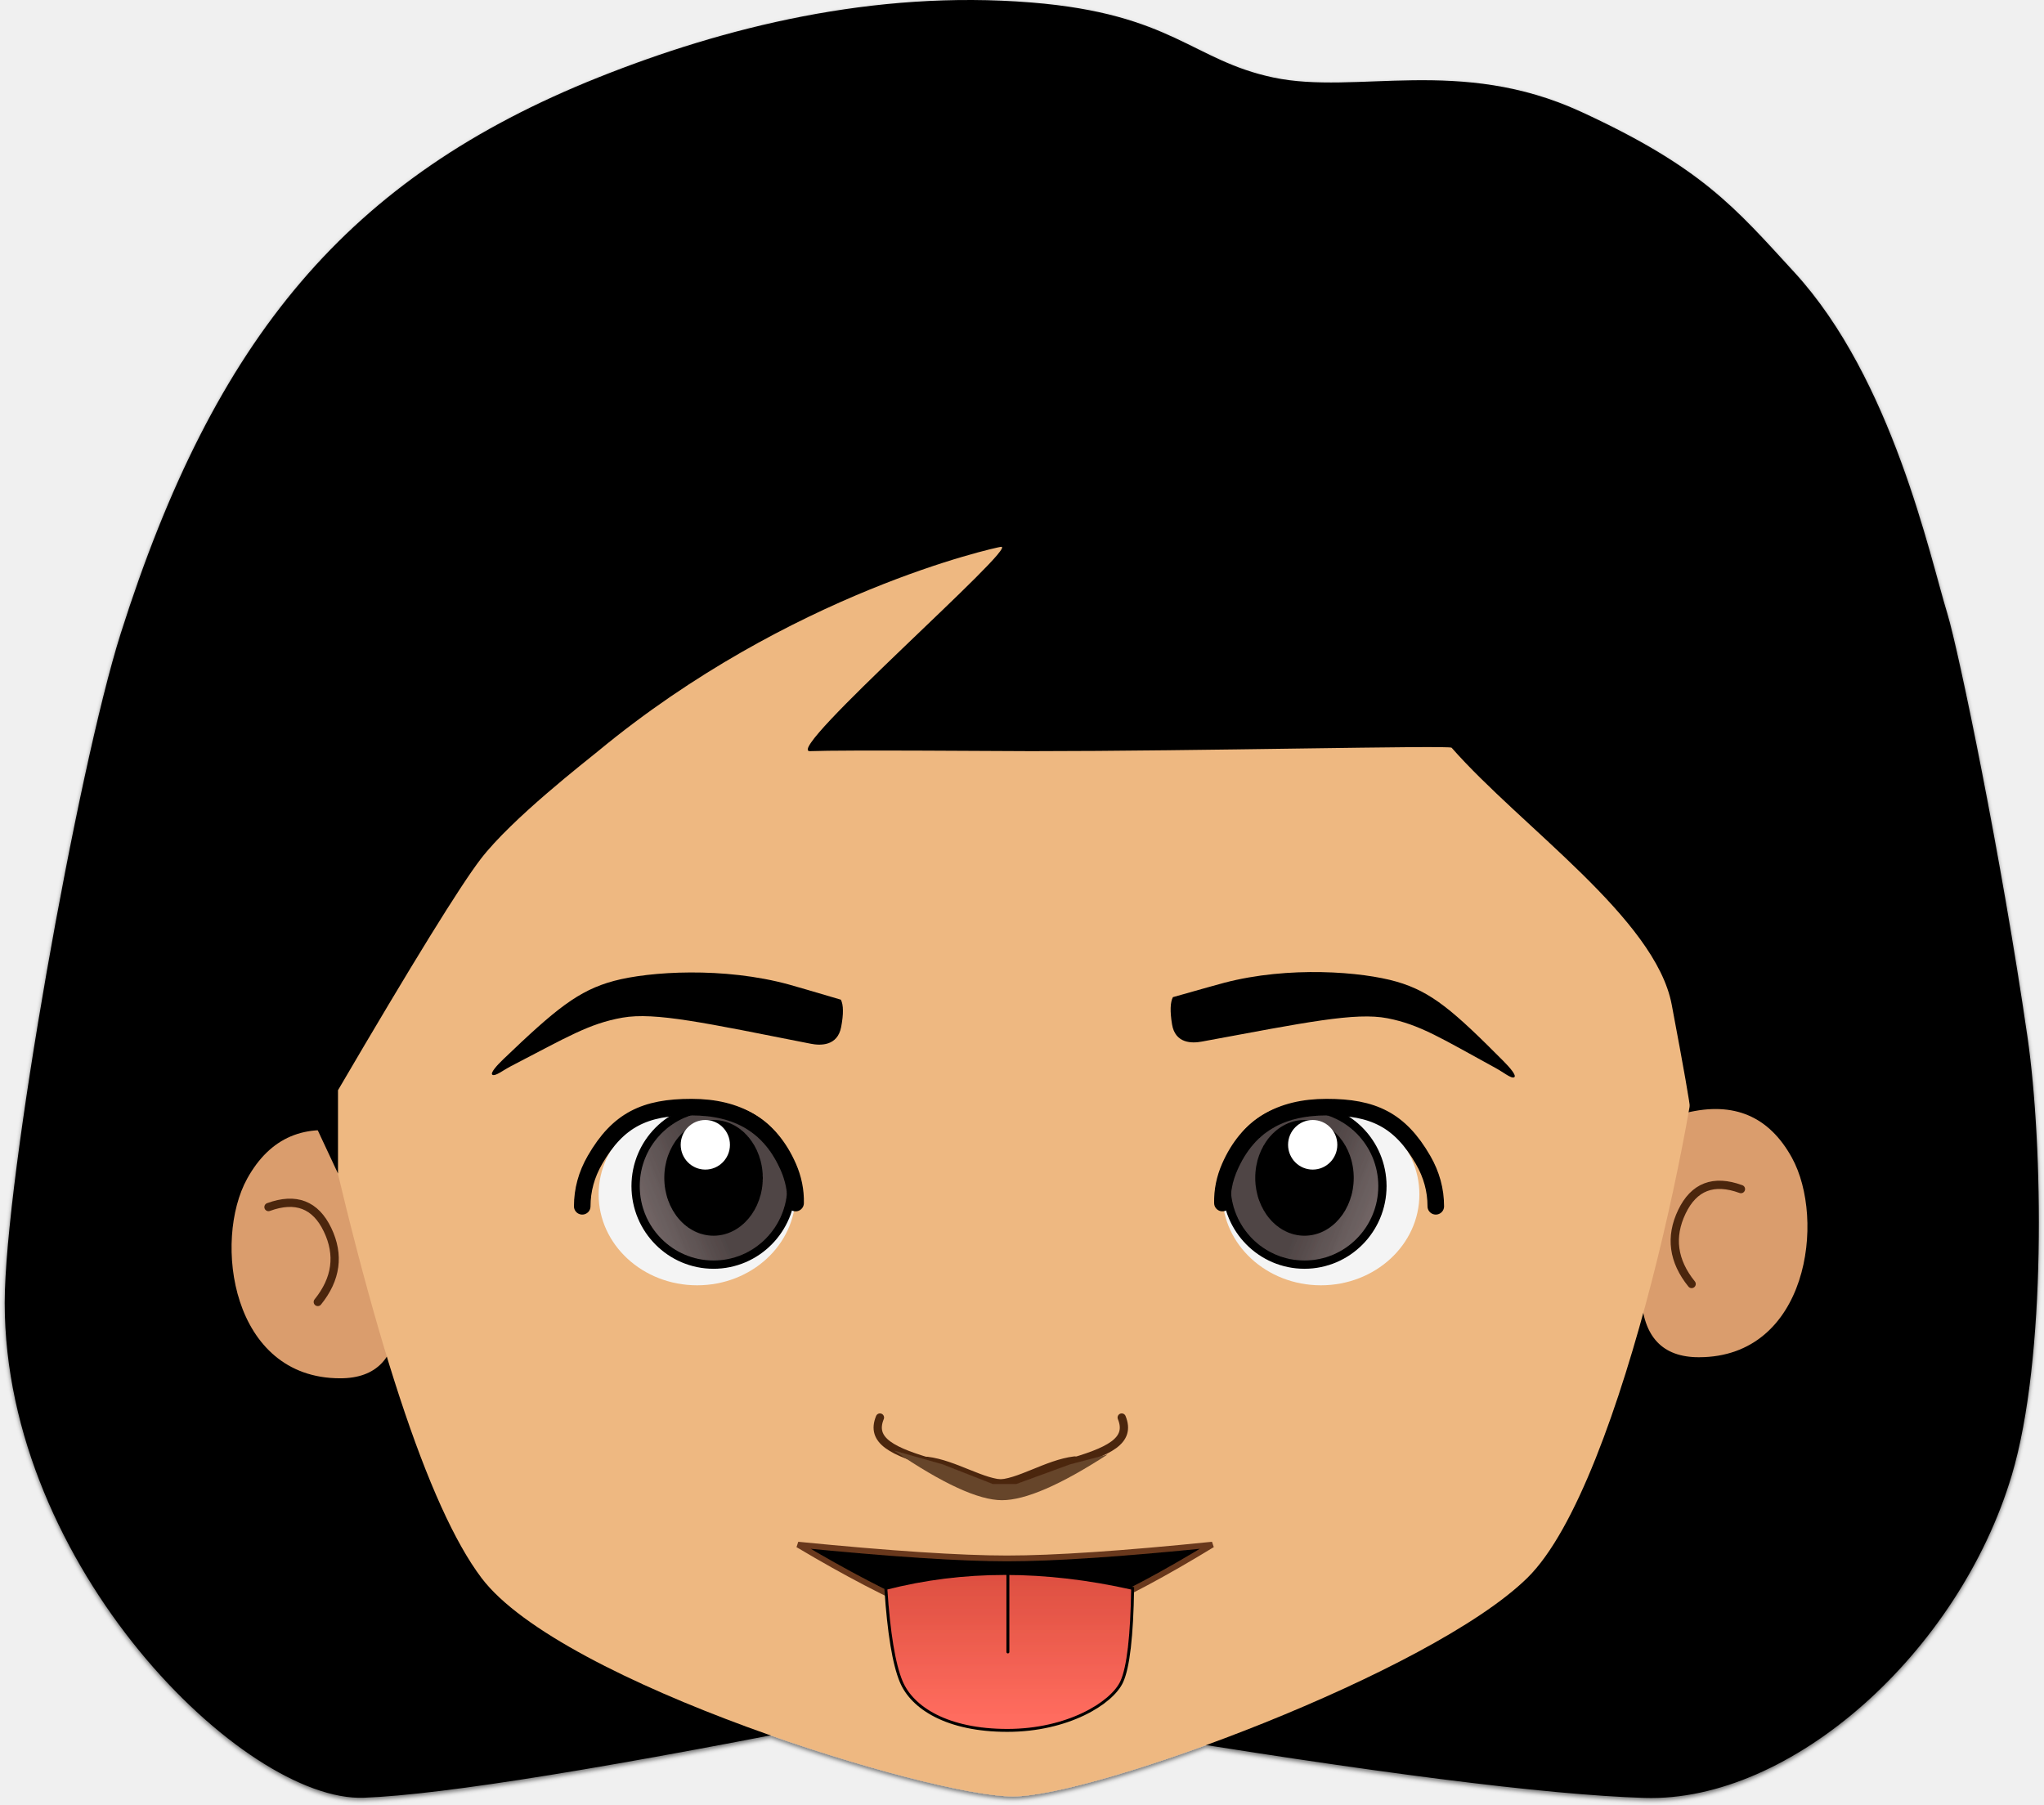
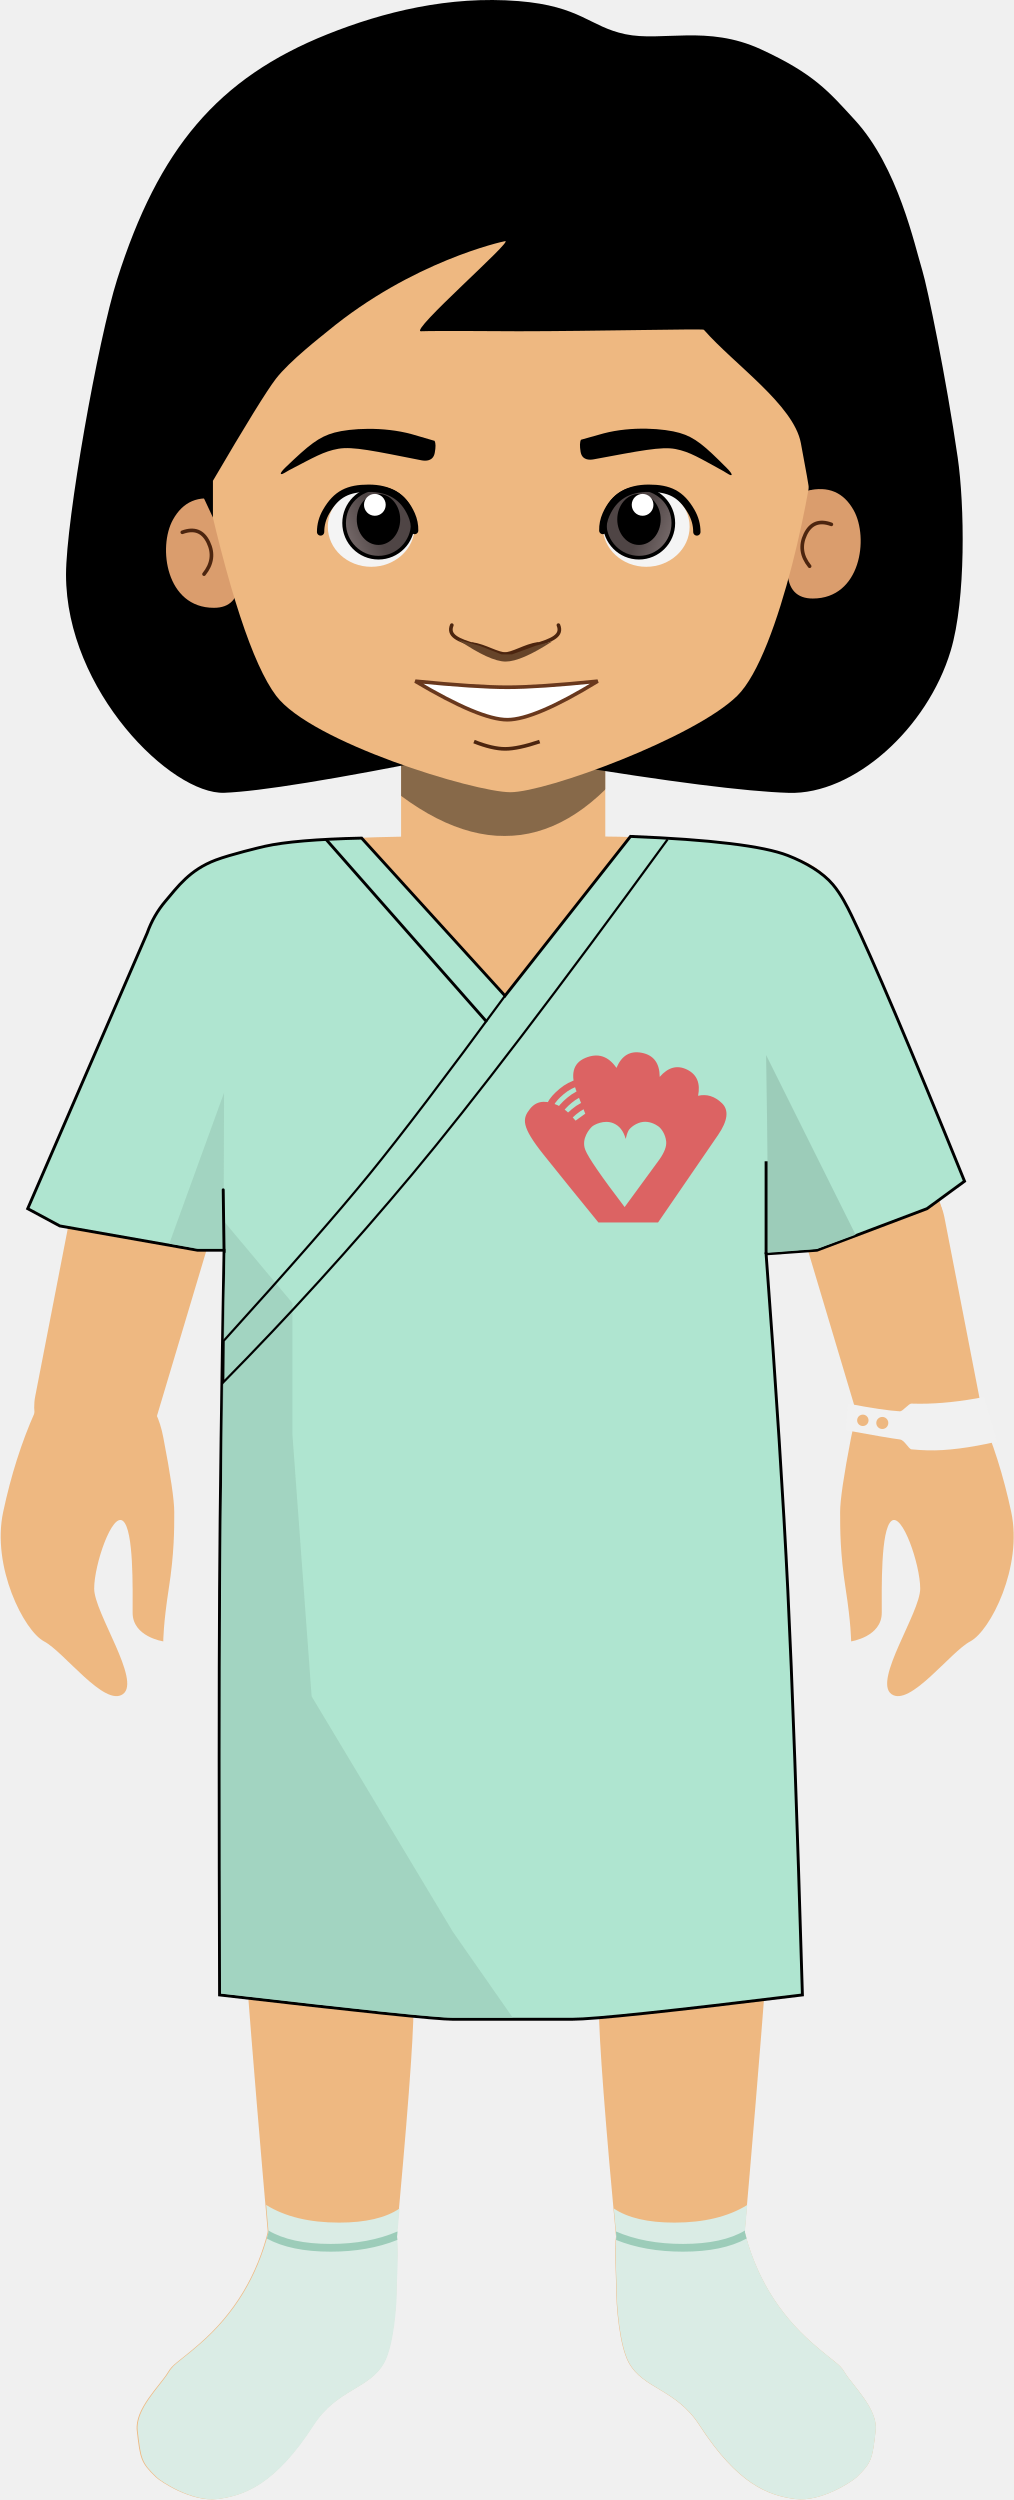
- <svg xmlns="http://www.w3.org/2000/svg" width="1738px" height="1535px" viewBox="0 0 1738 1535" version="1.1">
+ <svg xmlns="http://www.w3.org/2000/svg" xmlns:xlink="http://www.w3.org/1999/xlink" width="785px" height="1936px" viewBox="0 0 785 1936" version="1.1">
  <defs>
-     <filter x="-0.7%" y="-0.8%" width="101.4%" height="101.6%" filterUnits="objectBoundingBox" id="filter-1">
-       <feOffset dx="0" dy="2" in="SourceAlpha" result="shadowOffsetOuter1" />
-       <feGaussianBlur stdDeviation="2" in="shadowOffsetOuter1" result="shadowBlurOuter1" />
-       <feColorMatrix values="0 0 0 0 0   0 0 0 0 0   0 0 0 0 0  0 0 0 0.5 0" type="matrix" in="shadowBlurOuter1" result="shadowMatrixOuter1" />
-       <feMerge>
-         <feMergeNode in="shadowMatrixOuter1" />
-         <feMergeNode in="SourceGraphic" />
-       </feMerge>
-     </filter>
-     <linearGradient x1="113.36%" y1="89.585%" x2="50%" y2="64.002%" id="linearGradient-2">
+     <path d="M0,0 L158.134,0 L158.134,129.839 C130.348,155.295 103.789,168.023 78.458,168.023 C53.127,168.023 26.974,155.295 0,129.839 L0,0 Z" id="path-1" />
+     <linearGradient x1="113.327%" y1="89.585%" x2="50%" y2="64.002%" id="linearGradient-3">
      <stop stop-color="#877A7A" offset="0%" />
      <stop stop-color="#4F4545" offset="100%" />
    </linearGradient>
-     <linearGradient x1="50%" y1="0%" x2="50%" y2="90.973%" id="linearGradient-3">
-       <stop stop-color="#DD4F40" offset="0%" />
-       <stop stop-color="#FF6C5E" offset="100%" />
-     </linearGradient>
+     <path d="M258.598,1.32 L369.627,123.448 L466.799,0 C529.049,2.471 569.665,7.403 588.648,14.797 C602.662,20.256 615.773,28.029 623.574,37.335 C629.986,44.984 634.569,54.218 638.003,61.28 C654.103,94.389 683.262,162.974 725.48,267.034 L696.412,288.277 L611.216,320.477 L571.809,323.29 C579.622,427.589 585.235,514.558 588.648,584.197 C592.061,653.837 595.822,758.16 599.932,897.166 C497.709,909.732 438.303,916.014 421.711,916.014 C396.824,916.014 347.592,916.014 329.122,916.014 C316.808,916.014 256.628,909.732 148.582,897.166 C148.167,757.337 148.167,653.014 148.582,584.197 C148.997,515.381 150.157,427.474 152.061,320.477 L131.656,320.477 L24.832,301.655 L0,288.277 L92.52,74.847 C95.786,65.63 100.529,57.363 106.751,50.048 C116.085,39.075 125.395,25.919 145.654,18.284 C157,14.008 179.881,8.509 183.676,7.657 C199.039,4.209 224.013,2.096 258.598,1.32 Z" id="path-4" />
  </defs>
-   <g id="Page-1" stroke="none" stroke-width="1" fill="none" fill-rule="evenodd">
-     <g id="Child3_Max" transform="translate(-120, 0)">
-       <g id="Child_4-Copy" transform="translate(-235, 0)">
-         <g id="Body" transform="translate(233, 0)">
-           <g id="Head" filter="url(#filter-1)" transform="translate(126.018, 0)">
-             <g>
-               <path d="M872.915,2.132 C738.794,-8.716 611.393,23.246 504.528,65.947 C292.063,150.842 178.485,287.151 98.64,538.712 C61.929,654.375 0,1002.931 0,1108.035 C0,1332.021 203.289,1532.729 305.431,1528.828 C373.526,1526.228 517.708,1502.851 737.977,1458.698 L790.85,538.712 L853.932,422.244 L1186.938,589.603 L951.154,1472.662 C1163.189,1507.609 1310.864,1526.383 1394.18,1528.983 C1519.153,1532.883 1661.503,1405.147 1706.532,1254.703 C1736.28,1155.318 1733.193,973.549 1719.972,882.174 C1697.755,728.625 1661.36,553.095 1651.793,521.829 C1636.793,472.805 1604.851,322.112 1521.713,231.582 C1471.29,176.676 1443.194,142.401 1340.149,94.977 C1237.104,47.552 1149.649,80.851 1078.797,65.947 C1009.751,51.422 993.025,11.847 872.915,2.132 Z" id="Hair" fill="#000000" />
-               <g transform="translate(192.8783, 324.3251)">
-                 <g id="Ear_L" transform="translate(0, 636.7261)">
-                   <path d="M102.866,3.17 C62.584,-6.565 32.731,6.121 13.308,41.228 C-15.826,93.889 -0.396,211.079 92.349,211.079 C154.179,211.079 157.684,141.776 102.866,3.17 Z" id="Path-2" fill="#DA9D6D" />
-                   <path d="M45.741,146.16 C29.97,126.613 27.202,106.147 37.436,84.763 C47.671,63.38 64.414,56.939 87.665,65.443" id="Path-8-Copy" stroke="#4C250F" stroke-width="7.03" stroke-linecap="round" transform="translate(59.52989, 103.9869) scale(-1, 1) translate(-59.52989, -103.9869) " />
-                 </g>
-                 <g id="Ear_R" transform="translate(1198.461, 618.8106)">
-                   <path d="M102.866,3.17 C62.584,-6.565 32.731,6.121 13.308,41.228 C-15.826,93.889 -0.396,211.079 92.349,211.079 C154.179,211.079 157.684,141.776 102.866,3.17 Z" id="Path-2-Copy" fill="#DA9D6D" transform="translate(70.75428, 105.5393) scale(-1, 1) translate(-70.75428, -105.5393) " />
-                   <path d="M43.027,148.8 C27.256,129.253 24.488,108.787 34.723,87.403 C44.957,66.02 61.7,59.58 84.952,68.083" id="Path-8" stroke="#4C250F" stroke-width="7.03" stroke-linecap="round" />
-                 </g>
-                 <g transform="translate(63.87596, 0)" fill="#EEB881" id="Path">
-                   <path d="M5.556,582.003 C55.861,812.703 103.557,957.898 148.646,1017.585 C216.279,1107.117 530.926,1203.399 600.441,1203.399 C669.957,1203.399 955.548,1098.286 1037.875,1017.585 C1120.201,936.884 1187.626,591.523 1187.626,521.805 C1187.626,452.088 1195.355,0 569.55,0 C152.347,0 -35.651,194.001 5.556,582.003 Z" />
-                 </g>
+   <g id="Teammates_Characters_Child4_BodyFull_Sensory_Taste_Neutral" stroke="none" stroke-width="1" fill="none" fill-rule="evenodd">
+     <g id="Child_4-Copy-2" transform="translate(-93, 0)">
+       <g id="Body" transform="translate(93.53767, 0)">
+         <g id="Neck" transform="translate(310.0592, 568.3288)">
+           <mask id="mask-2" fill="white">
+             <use xlink:href="#path-1" />
+           </mask>
+           <use id="Rectangle" fill="#EEB881" xlink:href="#path-1" />
+           <path d="M-31.062,-33.871 L172.254,-33.871 L175.451,23.859 C145.97,60.676 114.194,79.084 80.124,79.084 C46.055,79.084 9.934,60.676 -28.238,23.859 L-31.062,-33.871 Z" id="Rectangle" fill="#000000" opacity="0.43" style="mix-blend-mode: multiply;" mask="url(#mask-2)" />
+         </g>
+         <g id="Head" transform="translate(50.59181, 0)">
+           <g>
+             <path d="M350.445,0.856 C296.6,-3.5 245.453,9.335 202.55,26.482 C117.253,60.574 71.655,115.312 39.601,216.331 C24.862,262.778 0,402.748 0,444.955 C0,534.901 81.614,615.5 122.62,613.934 C149.957,612.889 207.841,603.502 296.272,585.771 L317.499,216.331 L342.824,169.561 L476.514,236.768 L381.855,591.379 C466.979,605.412 526.266,612.951 559.714,613.996 C609.887,615.562 667.035,564.266 685.113,503.853 C697.055,463.943 695.816,390.949 690.508,354.256 C681.589,292.595 666.977,222.107 663.137,209.552 C657.115,189.865 644.291,129.351 610.914,92.997 C590.671,70.948 579.392,57.184 538.023,38.14 C496.654,19.095 461.544,32.468 433.099,26.482 C405.38,20.65 398.665,4.757 350.445,0.856 Z" id="Hair" fill="#000000" />
+             <g transform="translate(77.43388, 130.2396)">
+               <g id="Ear_L" transform="translate(0, 255.6909)">
+                 <path d="M41.297,1.273 C25.125,-2.636 13.14,2.458 5.343,16.556 C-6.354,37.703 -0.159,84.763 37.075,84.763 C61.897,84.763 63.305,56.933 41.297,1.273 Z" id="Path-2" fill="#DA9D6D" />
+                 <path d="M18.363,58.694 C12.032,50.844 10.921,42.626 15.029,34.039 C19.138,25.451 25.86,22.865 35.194,26.28" id="Path-8-Copy" stroke="#4C250F" stroke-width="2.823" stroke-linecap="round" transform="translate(23.89916, 41.75814) scale(-1, 1) translate(-23.89916, -41.75814) " />
              </g>
-               <path d="M283.388,998.019 L283.388,927.129 C346.668,819.025 387.106,753.502 404.702,730.558 C431.096,696.143 494.218,647.312 504.513,638.8 C667.816,503.781 841.878,465.76 847.034,465.03 C864.24,462.594 661.06,639.763 684.715,638.8 C713.532,637.628 851.782,638.8 872.915,638.8 C1013.744,638.8 1228.365,633.689 1230.28,635.872 C1289.136,702.925 1403.596,781.033 1417.427,854.332 C1427.791,909.257 1433.052,939.226 1433.21,944.24 L1438.2,944.24 L1507.756,786.964 L1223.33,275.826 L442.415,208.995 L221.895,560.613 L194.239,807.416 L283.388,998.019 Z" id="BANGS" fill="#000000" />
-             </g>
-             <g id="LowerLip" transform="translate(786.9779, 1430.098)" stroke="#4C250F" stroke-width="7.03">
-               <path d="M0,0 C23.705,9.37 43.738,14.054 60.098,14.054 C76.458,14.054 98.628,9.37 126.609,0" id="Path-4" />
-             </g>
-             <g id="Exprsession_Taste_One" transform="translate(403.7557, 799.0208)">
-               <g id="Eyes_Neutral" transform="translate(87.29828, 139.3842)">
-                 <g id="Eye_R" transform="translate(544.3257, 0)">
-                   <g id="Group-2" transform="translate(0.015118, 0)">
-                     <ellipse id="Oval" fill="#F4F4F4" cx="83.742" cy="77.317" rx="83.742" ry="77.317" />
-                     <ellipse id="Oval" stroke="#000000" stroke-width="7.039" fill="url(#linearGradient-2)" cx="69.785" cy="70.289" rx="66.266" ry="66.769" />
-                     <ellipse id="Oval" fill="#000000" cx="69.785" cy="63.26" rx="41.871" ry="49.202" />
-                     <ellipse id="Oval" fill="#FFFFFF" cx="76.764" cy="35.144" rx="20.936" ry="21.087" />
-                   </g>
-                   <path d="M0.017,84.695 C-0.211,74.195 1.846,63.987 6.188,54.071 C21.534,19.029 49.169,3.114 88.656,3.114 C128.144,3.114 150.901,13.84 170.623,47.975 C177.836,60.458 181.442,73.62 181.442,87.46" id="Path-17" stroke="#000000" stroke-width="14.079" stroke-linecap="round" />
-                 </g>
-                 <g id="Eye_L" transform="translate(90.72095, 77.31736) scale(-1, 1) translate(-90.72095, -77.31736) ">
-                   <g id="Group-2" transform="translate(0.015118, 0)">
-                     <ellipse id="Oval" fill="#F4F4F4" cx="83.742" cy="77.317" rx="83.742" ry="77.317" />
-                     <ellipse id="Oval" stroke="#000000" stroke-width="7.039" fill="url(#linearGradient-2)" cx="69.785" cy="70.289" rx="66.266" ry="66.769" />
-                     <ellipse id="Oval" fill="#000000" cx="69.785" cy="63.26" rx="41.871" ry="49.202" />
-                     <ellipse id="Oval" fill="#FFFFFF" cx="76.764" cy="35.144" rx="20.936" ry="21.087" />
-                   </g>
-                   <path d="M0.017,84.695 C-0.211,74.195 1.846,63.987 6.188,54.071 C21.534,19.029 49.169,3.114 88.656,3.114 C128.144,3.114 150.901,13.84 170.623,47.975 C177.836,60.458 181.442,73.62 181.442,87.46" id="Path-17" stroke="#000000" stroke-width="14.079" stroke-linecap="round" />
-                 </g>
+               <g id="Ear_R" transform="translate(481.1402, 248.4966)">
+                 <path d="M41.297,1.273 C25.125,-2.636 13.14,2.458 5.343,16.556 C-6.354,37.703 -0.159,84.763 37.075,84.763 C61.897,84.763 63.305,56.933 41.297,1.273 Z" id="Path-2-Copy" fill="#DA9D6D" transform="translate(28.40536, 42.38153) scale(-1, 1) translate(-28.40536, -42.38153) " />
+                 <path d="M17.274,59.754 C10.943,51.904 9.831,43.686 13.94,35.099 C18.049,26.512 24.77,23.925 34.105,27.34" id="Path-8" stroke="#4C250F" stroke-width="2.823" stroke-linecap="round" />
              </g>
-               <g id="Eyebrows_Neutral" fill="#000000">
-                 <g id="Brow-L" transform="translate(156.9201, 70.06528) rotate(-10) translate(-156.9201, -70.06528) translate(5.042564, 27.73157)">
-                   <path d="M0.582,49.781 C-0.866,54.534 0.387,62.151 4.34,72.632 C10.269,88.355 24.658,85.186 32.173,82.278 C117.763,49.147 157.972,32.582 186.129,32.582 C215.016,32.582 235.466,40.749 286.586,56.726 C293.548,58.902 301.202,63.078 303.381,61.298 C305.56,59.518 297.755,53.639 291.987,49.781 C240.938,15.642 219.076,3.306 187.894,0.557 C156.713,-2.192 93.665,4.888 41.794,29.435 C37.36,31.533 23.623,38.315 0.582,49.781 Z" id="Path-5-Copy-3" transform="translate(151.8776, 42.33371) scale(-1, 1) translate(-151.8776, -42.33371) " />
-                 </g>
-                 <g id="Brow-R" transform="translate(737.0426, 70.06528) rotate(11) translate(-737.0426, -70.06528) translate(587.6548, 27.73157)">
-                   <path d="M0.572,49.781 C-0.851,54.534 0.381,62.151 4.269,72.632 C10.101,88.355 24.254,85.186 31.645,82.278 C115.832,49.147 155.382,32.582 183.078,32.582 C211.492,32.582 231.606,40.749 281.888,56.726 C288.736,58.902 296.264,63.078 298.408,61.298 C300.551,59.518 292.874,53.639 287.2,49.781 C236.988,15.642 215.484,3.306 184.814,0.557 C154.144,-2.192 92.13,4.888 41.108,29.435 C36.748,31.533 23.236,38.315 0.572,49.781 Z" id="Path-5-Copy-3" />
-                 </g>
-               </g>
-               <g id="Mouth" transform="translate(270.7402, 514.5763)">
-                 <path d="M0,0 C78.858,7.804 138.12,11.705 177.786,11.705 C217.452,11.705 275.616,7.804 352.279,0 C271.119,49.557 212.955,74.336 177.786,74.336 C142.617,74.336 83.355,49.557 0,0 Z" id="Path-3" stroke="#69381D" stroke-width="4.923" fill="#000000" />
-                 <g id="Path-11" transform="translate(114.482, 116.4995)" stroke="#4C250F" stroke-width="4.923">
-                   <path d="M0,0 C23.705,9.37 43.738,14.054 60.098,14.054 C76.458,14.054 98.628,9.37 126.609,0" id="Path-4" />
-                 </g>
-                 <g id="Tounge" transform="translate(74.69179, 24.52448)" stroke="#000000" stroke-width="2.492">
-                   <path d="M0,12.644 C32.759,4.215 66.574,0 101.447,0 C136.319,0 172.462,4.215 209.875,12.644 C209.25,53.344 206.172,79.788 200.644,91.975 C192.351,110.256 154.573,133.435 103.379,133.435 C52.186,133.435 22.438,114.304 13.101,91.975 C6.877,77.089 2.51,50.645 0,12.644 Z" id="Path-16" fill="url(#linearGradient-3)" />
-                   <line x1="103.794" y1="6.86162528e-12" x2="103.794" y2="66.717" id="Path-25" stroke-linecap="round" stroke-linejoin="round" />
-                 </g>
+               <g transform="translate(25.64395, 0)" fill="#EEB881" id="Path">
+                 <path d="M2.231,233.716 C22.426,326.358 41.575,384.664 59.676,408.633 C86.828,444.586 213.148,483.251 241.056,483.251 C268.964,483.251 383.619,441.04 416.67,408.633 C449.721,376.226 476.79,237.539 476.79,209.542 C476.79,181.545 479.893,0 228.654,0 C61.162,0 -14.313,77.905 2.231,233.716 Z" />
              </g>
            </g>
-             <g id="Nose" transform="translate(742.2964, 1205.501)">
-               <path d="M1.883,0 C-6.163,19.681 11.876,28.942 50.247,39.675 C63.121,43.276 81.27,55.727 101.043,56.222 C119.219,56.677 143.862,39.333 167.485,36.533" id="Path-6" stroke="#4C250F" stroke-width="7.039" stroke-linecap="round" />
-               <path d="M43.758,0 C35.695,19.681 53.773,28.942 92.23,39.674 C105.133,43.276 123.323,55.727 143.14,56.222 C161.356,56.677 185.681,39.632 209.356,36.832" id="Path-6-Copy" stroke="#4C250F" stroke-width="7.039" stroke-linecap="round" transform="translate(125.6136, 28.1154) scale(-1, 1) translate(-125.6136, -28.1154) " />
-               <path d="M13.957,28.115 C55.167,56.231 85.731,70.289 105.648,70.289 C125.565,70.289 155.482,57.338 195.399,31.437 L163.554,39.794 L117.825,56.521 L97.918,56.521 L55.224,39.794 L13.957,28.115 Z" id="Path-9" fill="#664429" />
+             <path d="M113.77,400.776 L113.77,372.308 C139.175,328.897 155.409,302.585 162.474,293.371 C173.07,279.551 198.411,259.942 202.544,256.524 C268.105,202.304 337.984,187.036 340.054,186.743 C346.962,185.764 265.392,256.91 274.889,256.524 C286.458,256.053 341.961,256.524 350.445,256.524 C406.983,256.524 493.145,254.471 493.914,255.348 C517.543,282.274 563.495,313.64 569.047,343.075 C573.208,365.131 575.32,377.166 575.383,379.179 L577.387,379.179 L605.311,316.022 L491.124,110.764 L177.614,83.926 L89.083,225.126 L77.98,324.235 L113.77,400.776 Z" id="BANGS" fill="#000000" />
+           </g>
+           <g id="LowerLip" transform="translate(315.944, 574.2861)" stroke="#4C250F" stroke-width="2.823">
+             <path d="M0,0 C9.517,3.763 17.559,5.644 24.127,5.644 C30.695,5.644 39.596,3.763 50.829,0" id="Path-4" />
+           </g>
+           <g id="Expression-Neutral" transform="translate(162.0932, 320.8657)">
+             <g id="Mouth_Neutral" transform="translate(108.365, 206.6384)" fill="#FFFFFF" stroke="#69381D" stroke-width="2.822">
+               <path d="M0,0 C31.626,3.134 55.394,4.701 71.302,4.701 C87.21,4.701 110.537,3.134 141.283,0 C108.734,19.901 85.407,29.851 71.302,29.851 C57.197,29.851 33.43,19.901 0,0 Z" id="Path-3" />
            </g>
+             <g id="Eyes_Neutral" transform="translate(35.04769, 55.97074)">
+               <g id="Eye_R" transform="translate(218.5276, 0)">
+                 <g id="Group-2" transform="translate(0.006069, 0)">
+                   <ellipse id="Oval" fill="#F4F4F4" cx="33.62" cy="31.048" rx="33.62" ry="31.048" />
+                   <ellipse id="Oval" stroke="#000000" stroke-width="2.827" fill="url(#linearGradient-3)" cx="28.016" cy="28.226" rx="26.603" ry="26.812" />
+                   <ellipse id="Oval" fill="#000000" cx="28.016" cy="25.403" rx="16.81" ry="19.758" />
+                   <ellipse id="Oval" fill="#FFFFFF" cx="30.818" cy="14.113" rx="8.405" ry="8.468" />
+                 </g>
+                 <path d="M0.007,34.011 C-0.085,29.794 0.741,25.695 2.484,21.713 C8.645,7.642 19.74,1.25 35.592,1.25 C51.445,1.25 60.582,5.558 68.499,19.265 C71.395,24.278 72.843,29.564 72.843,35.121" id="Path-17" stroke="#000000" stroke-width="5.654" stroke-linecap="round" />
+               </g>
+               <g id="Eye_L" transform="translate(36.42127, 31.04843) scale(-1, 1) translate(-36.42127, -31.04843) ">
+                 <g id="Group-2" transform="translate(0.006069, 0)">
+                   <ellipse id="Oval" fill="#F4F4F4" cx="33.62" cy="31.048" rx="33.62" ry="31.048" />
+                   <ellipse id="Oval" stroke="#000000" stroke-width="2.827" fill="url(#linearGradient-3)" cx="28.016" cy="28.226" rx="26.603" ry="26.812" />
+                   <ellipse id="Oval" fill="#000000" cx="28.016" cy="25.403" rx="16.81" ry="19.758" />
+                   <ellipse id="Oval" fill="#FFFFFF" cx="30.818" cy="14.113" rx="8.405" ry="8.468" />
+                 </g>
+                 <path d="M0.007,34.011 C-0.085,29.794 0.741,25.695 2.484,21.713 C8.645,7.642 19.74,1.25 35.592,1.25 C51.445,1.25 60.582,5.558 68.499,19.265 C71.395,24.278 72.843,29.564 72.843,35.121" id="Path-17" stroke="#000000" stroke-width="5.654" stroke-linecap="round" />
+               </g>
+             </g>
+             <g id="Eyebrows_Neutral" fill="#000000">
+               <g id="Brow-L" transform="translate(62.99841, 28.13426) rotate(-10) translate(-62.99841, -28.13426) translate(2.024912, 11.13426)">
+                 <path d="M0.234,19.991 C-0.347,21.899 0.155,24.958 1.742,29.167 C4.123,35.481 9.899,34.208 12.916,33.04 C47.278,19.736 63.42,13.084 74.724,13.084 C86.322,13.084 94.531,16.364 115.054,22.78 C117.849,23.653 120.922,25.33 121.797,24.616 C122.672,23.901 119.538,21.54 117.223,19.991 C96.728,6.281 87.951,1.328 75.433,0.224 C62.915,-0.88 37.603,1.963 16.779,11.82 C14.999,12.663 9.484,15.386 0.234,19.991 Z" id="Path-5-Copy-3" transform="translate(60.9735, 17) scale(-1, 1) translate(-60.9735, -17) " />
+               </g>
+               <g id="Brow-R" transform="translate(295.8972, 28.13426) rotate(11) translate(-295.8972, -28.13426) translate(235.9233, 11.13426)">
+                 <path d="M0.23,19.991 C-0.342,21.899 0.153,24.958 1.714,29.167 C4.055,35.481 9.737,34.208 12.704,33.04 C46.502,19.736 62.38,13.084 73.499,13.084 C84.906,13.084 92.982,16.364 113.168,22.78 C115.917,23.653 118.94,25.33 119.8,24.616 C120.661,23.901 117.579,21.54 115.301,19.991 C95.142,6.281 86.509,1.328 74.196,0.224 C61.883,-0.88 36.987,1.963 16.504,11.82 C14.753,12.663 9.328,15.386 0.23,19.991 Z" id="Path-5-Copy-3" />
+               </g>
+             </g>
+           </g>
+           <g id="Nose" transform="translate(298.0059, 484.0947)">
+             <path d="M0.756,0 C-2.474,7.903 4.768,11.622 20.172,15.932 C25.341,17.378 32.627,22.378 40.565,22.577 C47.862,22.76 57.756,15.795 67.239,14.671" id="Path-6" stroke="#4C250F" stroke-width="2.827" stroke-linecap="round" />
+             <path d="M17.567,0 C14.33,7.903 21.588,11.622 37.027,15.932 C42.207,17.378 49.51,22.378 57.466,22.577 C64.779,22.76 74.544,15.915 84.049,14.791" id="Path-6-Copy" stroke="#4C250F" stroke-width="2.827" stroke-linecap="round" transform="translate(50.42945, 11.29034) scale(-1, 1) translate(-50.42945, -11.29034) " />
+             <path d="M5.603,11.29 C22.148,22.581 34.418,28.226 42.414,28.226 C50.41,28.226 62.42,23.025 78.446,12.624 L65.661,15.98 L47.303,22.697 L39.31,22.697 L22.17,15.98 L5.603,11.29 Z" id="Path-9" fill="#664429" />
+           </g>
+         </g>
+         <g transform="translate(0, 647.361)">
+           <g transform="translate(138.2786, 0)" fill="#EEB881" id="Combined-Shape">
+             <path d="M258.846,0 C354.06,0.078 378.363,1.421 402.723,3.551 L404.515,3.708 C408.999,4.107 413.544,4.531 418.59,4.979 C452.57,7.994 474.699,14.76 485.843,20.896 C520.652,40.059 511.75,92.831 492.181,138.93 C472.612,185.029 455.012,185.029 455.012,210.363 L455.012,376.519 C455.012,407.326 458.764,471.466 466.269,568.937 L466.497,571.901 C468.268,594.83 452.53,615.43 429.941,619.748 C351.319,634.777 294.286,642.842 258.844,643.942 L258.846,644.071 L258.567,644.072 C257.314,644.072 256.028,644.062 254.709,644.04 C253.387,644.062 252.101,644.072 250.848,644.072 L250.569,644.071 L250.572,643.942 C215.129,642.842 158.097,634.777 79.474,619.748 C56.886,615.43 41.147,594.83 42.918,571.901 L42.918,571.901 L43.146,568.937 C50.651,471.466 54.403,407.326 54.403,376.519 L54.403,376.519 L54.403,210.363 C54.403,185.029 36.803,185.029 17.234,138.93 C-2.335,92.831 -11.237,40.059 23.572,20.896 C34.716,14.76 56.845,7.994 90.825,4.979 C95.871,4.531 100.416,4.107 104.901,3.708 L106.692,3.551 C131.052,1.421 155.355,0.078 250.562,0.003 L250.569,0 L258.846,0 Z" />
+           </g>
+           <g id="Leg-R" transform="translate(422.5605, 406.4522)" fill="#EEB881">
+             <path d="M48.194,428.119 C46.19,408.827 41.389,373.597 33.792,322.429 L0.475,93.667 C-2.775,71.349 10.934,50.053 32.596,43.772 L130.129,15.492 C137.177,13.449 143.621,9.719 148.903,4.626 C160.509,-6.563 167.851,2.546 170.928,31.954 C173.119,52.887 187.714,164.701 186.782,195.716 C184.744,263.467 179.1,357.472 169.851,477.732 C169.972,476.15 170.094,474.567 170.215,472.989 C169.951,457.898 161.927,509.821 115.123,509.821 C83.369,509.821 60.401,491.504 46.216,454.87 L46.569,455.77 L46.49,456.12 C46.421,456.428 46.35,456.736 46.279,457.045 C48.185,448.782 49.535,441.033 48.194,428.119 Z" id="Combined-Shape" />
+             <path d="M117.142,406.492 C164.003,406.492 170.035,454.462 170.217,472.965 C165.3,537.183 159.342,608.983 152.344,688.358 C150.493,709.354 134.367,726.28 113.485,729.144 L104.298,730.404 C80.532,733.664 58.623,717.04 55.363,693.274 C55.279,692.658 55.207,692.041 55.15,691.422 C45.51,588.484 40.69,525.022 40.69,501.034 C40.69,475.283 44.841,464.53 47.18,452.911 C62.717,421.965 86.038,406.492 117.142,406.492 Z" id="Combined-Shape" />
+             <path d="M49.818,729.408 C51.489,744.169 57.835,774.24 66.38,786.395 C79.98,805.743 105.226,802.245 126.82,828.092 C161.981,870.177 186.652,875.612 207.178,875.785 C227.704,875.956 249.793,856.679 252.609,853.193 C262.773,840.609 262.995,837.893 262.819,815.6 C262.687,798.754 240.915,783.259 233.596,773.867 C228.545,767.387 225.954,767.888 206.226,754.551 C176.613,734.532 155.326,707.243 142.365,672.683 C141.683,670.864 139.071,630.555 83.757,642.193 C57.113,647.798 45.685,671.179 44.966,689.895 C44.562,700.415 49.193,723.894 49.818,729.408 Z" id="Path-9-Copy-2" transform="translate(153.8959, 757.9359) rotate(7) translate(-153.8959, -757.9359) " />
+           </g>
+           <g id="Leg-L" transform="translate(222.1712, 850.5456) scale(-1, 1) translate(-222.1712, -850.5456) translate(83.97413, 406.4522)" fill="#EEB881">
+             <path d="M48.194,428.119 C46.19,408.827 41.389,373.597 33.792,322.429 L0.475,93.667 C-2.775,71.349 10.934,50.053 32.596,43.772 L130.129,15.492 C137.177,13.449 143.621,9.719 148.903,4.626 C160.509,-6.563 167.851,2.546 170.928,31.954 C173.119,52.887 187.714,164.701 186.782,195.716 C184.744,263.467 179.1,357.472 169.851,477.732 C169.972,476.15 170.094,474.567 170.215,472.989 C169.951,457.898 161.927,509.821 115.123,509.821 C83.369,509.821 60.401,491.504 46.216,454.87 L46.569,455.77 L46.49,456.12 C46.421,456.428 46.35,456.736 46.279,457.045 C48.185,448.782 49.535,441.033 48.194,428.119 Z" id="Combined-Shape" />
+             <path d="M117.142,406.492 C164.003,406.492 170.035,454.462 170.217,472.965 C165.3,537.183 159.342,608.983 152.344,688.358 C150.493,709.354 134.367,726.28 113.485,729.144 L104.298,730.404 C80.532,733.664 58.623,717.04 55.363,693.274 C55.279,692.658 55.207,692.041 55.15,691.422 C45.51,588.484 40.69,525.022 40.69,501.034 C40.69,475.283 44.841,464.53 47.18,452.911 C62.717,421.965 86.038,406.492 117.142,406.492 Z" id="Combined-Shape" />
+             <path d="M49.818,729.408 C51.489,744.169 57.835,774.24 66.38,786.395 C79.98,805.743 105.226,802.245 126.82,828.092 C161.981,870.177 186.652,875.612 207.178,875.785 C227.704,875.956 249.793,856.679 252.609,853.193 C262.773,840.609 262.995,837.893 262.819,815.6 C262.687,798.754 240.915,783.259 233.596,773.867 C228.545,767.387 225.954,767.888 206.226,754.551 C176.613,734.532 155.326,707.243 142.365,672.683 C141.683,670.864 139.071,630.555 83.757,642.193 C57.113,647.798 45.685,671.179 44.966,689.895 C44.562,700.415 49.193,723.894 49.818,729.408 Z" id="Path-9-Copy-2" transform="translate(153.8959, 757.9359) rotate(7) translate(-153.8959, -757.9359) " />
+           </g>
+           <g id="Sock_Green" transform="translate(105.9522, 1060.17)">
+             <g id="Sock-L" transform="translate(101.4951, 113.9895) scale(-1, 1) translate(-101.4951, -113.9895) ">
+               <path d="M101.525,21.06 C110.409,55.676 127.96,84.411 154.177,107.268 C156.592,109.373 158.729,111.192 160.631,112.78 L161.333,113.365 C168.359,119.204 172.026,121.794 174.619,124.253 L174.871,124.494 C174.912,124.534 174.954,124.575 174.994,124.615 L175.282,124.902 C176.65,126.292 177.74,127.727 178.963,129.77 C185.077,139.981 204.779,158.011 202.859,174.743 C200.319,196.886 199.769,199.555 188.158,210.804 C184.942,213.92 160.693,230.357 140.362,227.687 C120.031,225.014 96.23,216.615 66.491,170.569 C48.226,142.289 22.768,142.685 11.638,121.828 C4.646,108.725 2.015,78.112 2.155,63.26 C2.189,59.598 1.446,47.956 1.42,37.477 L1.42,36.397 C1.431,31.919 1.585,27.716 2.001,24.519 C1.307,17.019 0.64,9.743 1.52418178e-05,2.692 C10.749,10.003 26.393,13.658 46.93,13.658 C69.853,13.658 88.662,9.106 103.36,3.96627176e-13 C102.756,6.958 102.145,13.978 101.525,21.06 Z" id="Combined-Shape" fill="#DAECE5" />
+               <path d="M101.525,21.06 C101.948,22.711 102.392,24.348 102.855,25.972 C90.445,32.792 73.982,36.164 53.484,36.164 C34.053,36.164 16.799,33.133 1.739,27.055 C1.812,26.156 1.898,25.307 2.001,24.519 C1.876,23.173 1.753,21.834 1.63,20.503 C16.48,26.938 33.757,30.164 53.484,30.164 C74.031,30.164 90.075,26.665 101.64,19.755 C101.601,20.189 101.563,20.625 101.525,21.06 Z" id="Combined-Shape" fill="#9CCCB9" fill-rule="nonzero" />
+             </g>
+             <g id="Sock-R" transform="translate(368.8288, -0)">
+               <path d="M101.525,21.06 C110.409,55.676 127.96,84.411 154.177,107.268 C156.592,109.373 158.729,111.192 160.631,112.78 L161.333,113.365 C168.359,119.204 172.026,121.794 174.619,124.253 L174.871,124.494 C174.912,124.534 174.954,124.575 174.994,124.615 L175.282,124.902 C176.65,126.292 177.74,127.727 178.963,129.77 C185.077,139.981 204.779,158.011 202.859,174.743 C200.319,196.886 199.769,199.555 188.158,210.804 C184.942,213.92 160.693,230.357 140.362,227.687 C120.031,225.014 96.23,216.615 66.491,170.569 C48.226,142.289 22.768,142.685 11.638,121.828 C4.646,108.725 2.015,78.112 2.155,63.26 C2.189,59.598 1.446,47.956 1.42,37.477 L1.42,36.397 C1.431,31.919 1.585,27.716 2.001,24.519 C1.307,17.019 0.64,9.743 1.52418162e-05,2.692 C10.749,10.003 26.393,13.658 46.93,13.658 C69.853,13.658 88.662,9.106 103.36,3.96627176e-13 C102.756,6.958 102.145,13.978 101.525,21.06 Z" id="Combined-Shape" fill="#DAECE5" />
+               <path d="M101.525,21.06 C101.948,22.711 102.392,24.348 102.855,25.972 C90.445,32.792 73.982,36.164 53.484,36.164 C34.053,36.164 16.799,33.133 1.739,27.055 C1.812,26.156 1.898,25.307 2.001,24.519 C1.876,23.173 1.753,21.834 1.63,20.503 C16.48,26.938 33.757,30.164 53.484,30.164 C74.031,30.164 90.075,26.665 101.64,19.755 C101.601,20.189 101.563,20.625 101.525,21.06 Z" id="Combined-Shape" fill="#9CCCB9" fill-rule="nonzero" />
+             </g>
+           </g>
+           <g id="Arm_L" transform="translate(533.1904, 4.62284)">
+             <path d="M64.008,49.974 C75.544,21.62 80.046,0.615 128.354,11.707 C140.603,14.52 150.515,24.858 158.09,42.722 C160.504,48.414 161.723,54.54 161.673,60.722 L159.709,303.579 C159.508,328.526 139.121,348.586 114.174,348.384 C112.306,348.369 110.44,348.238 108.589,347.992 L90.565,345.597 C67.849,342.578 50.993,323.029 51.349,300.116 L53.723,147.715 L53.723,147.715 C52.889,101.457 56.317,68.877 64.008,49.974 Z" id="Rectangle" fill="#EEB881" transform="translate(106.2318, 181.7103) rotate(-18) translate(-106.2318, -181.7103) " />
+             <path d="M147.668,255.819 L166.108,255.009 C191.032,253.914 212.124,273.231 213.22,298.154 C213.26,299.081 213.273,300.009 213.256,300.936 L210.762,441.883 C210.33,466.324 190.166,485.786 165.726,485.354 C165.331,485.347 164.937,485.335 164.543,485.317 L158.923,485.067 C136.182,484.056 117.747,466.282 115.906,443.594 L104.627,304.601 C102.61,279.735 121.132,257.942 145.998,255.924 C146.554,255.879 147.111,255.844 147.668,255.819 Z" id="Rectangle-Copy-3" fill="#EEB881" transform="translate(157.4711, 370.1183) rotate(-12) translate(-157.4711, -370.1183) " />
+             <path d="M125.378,461.043 C119.703,490.404 116.865,509.688 116.865,518.894 C116.865,532.703 116.865,550.928 121.122,578.256 C125.378,605.585 125.378,619.1 125.378,619.1 C125.378,619.1 149.112,615.595 149.112,596.926 C149.112,578.256 148.179,532.851 156.562,525.873 C164.945,518.894 178.879,559.587 178.879,578.256 C178.879,596.926 142.321,649.483 156.562,659.894 C170.803,670.305 202.181,627.235 217.682,619.1 C233.182,610.965 258.422,561.356 249.359,518.894 C243.317,490.586 235.16,464.89 224.888,441.805 C215.134,419.35 197.428,409.966 171.768,413.653 C146.109,417.34 130.645,433.137 125.378,461.043 Z" id="Path-7" fill="#EEB881" />
+             <g id="HospitalBracelet" transform="translate(121.1974, 429.8491)" fill="#F1F1F1">
+               <path d="M107.096,0 L117.228,34.555 C95.748,39.428 77.875,41.685 63.607,41.325 C59.911,41.232 55.72,40.974 51.034,40.552 C48.637,40.336 45.628,33.363 42.005,32.895 C35.495,32.056 21.748,29.709 0.762,25.855 L0,25.715 L1.732,5.123 C20.251,8.649 33.675,10.639 42.005,11.091 C44.08,11.203 48.823,5.063 50.797,5.123 C53.099,5.194 55.332,5.229 57.497,5.229 C72.689,5.229 89.223,3.486 107.096,0 Z M28.327,15.44 C25.755,15.44 23.67,17.532 23.67,20.113 C23.67,22.694 25.755,24.787 28.327,24.787 C30.9,24.787 32.985,22.694 32.985,20.113 C32.985,17.532 30.9,15.44 28.327,15.44 Z M13.248,13.653 C10.809,13.653 8.832,15.631 8.832,18.071 C8.832,20.51 10.809,22.488 13.248,22.488 C15.687,22.488 17.664,20.51 17.664,18.071 C17.664,15.631 15.687,13.653 13.248,13.653 Z" id="Combined-Shape" />
+             </g>
+           </g>
+           <g id="Arm_L-Copy" transform="translate(125.636, 335.3764) scale(-1, 1) translate(-125.636, -335.3764) translate(0, 4.62284)" fill="#EEB881">
+             <path d="M64.008,49.974 C75.544,21.62 80.046,0.615 128.354,11.707 C140.603,14.52 150.515,24.858 158.09,42.722 C160.504,48.414 161.723,54.54 161.673,60.722 L159.709,303.579 C159.508,328.526 139.121,348.586 114.174,348.384 C112.306,348.369 110.44,348.238 108.589,347.992 L90.565,345.597 C67.849,342.578 50.993,323.029 51.349,300.116 L53.723,147.715 L53.723,147.715 C52.889,101.457 56.317,68.877 64.008,49.974 Z" id="Rectangle" transform="translate(106.2318, 181.7103) rotate(-18) translate(-106.2318, -181.7103) " />
+             <path d="M147.668,255.819 L166.108,255.009 C191.032,253.914 212.124,273.231 213.22,298.154 C213.26,299.081 213.273,300.009 213.256,300.936 L210.762,441.883 C210.33,466.324 190.166,485.786 165.726,485.354 C165.331,485.347 164.937,485.335 164.543,485.317 L158.923,485.067 C136.182,484.056 117.747,466.282 115.906,443.594 L104.627,304.601 C102.61,279.735 121.132,257.942 145.998,255.924 C146.554,255.879 147.111,255.844 147.668,255.819 Z" id="Rectangle-Copy-3" transform="translate(157.4711, 370.1183) rotate(-12) translate(-157.4711, -370.1183) " />
+             <path d="M125.378,461.043 C119.703,490.404 116.865,509.688 116.865,518.894 C116.865,532.703 116.865,550.928 121.122,578.256 C125.378,605.585 125.378,619.1 125.378,619.1 C125.378,619.1 149.112,615.595 149.112,596.926 C149.112,578.256 148.179,532.851 156.562,525.873 C164.945,518.894 178.879,559.587 178.879,578.256 C178.879,596.926 142.321,649.483 156.562,659.894 C170.803,670.305 202.181,627.235 217.682,619.1 C233.182,610.965 258.422,561.356 249.359,518.894 C243.317,490.586 235.16,464.89 224.888,441.805 C215.134,419.35 197.428,409.966 171.768,413.653 C146.109,417.34 130.645,433.137 125.378,461.043 Z" id="Path-7" />
+           </g>
+         </g>
+       </g>
+       <g id="Gown_Green" transform="translate(114.4538, 647.7091)">
+         <mask id="mask-5" fill="white">
+           <use xlink:href="#path-4" />
+         </mask>
+         <use id="Path-5" stroke="#000000" stroke-width="2.258" fill="#AFE5D0" xlink:href="#path-4" />
+         <path d="M64.075,905.014 L71.729,916.014 L63.253,916.014 L64.075,905.014 Z M152.061,198.51 L151.732,297.794 L205.001,361.387 L205.001,463.304 L219.867,665.927 L329.122,848.098 L375.711,914.908 L325.585,914.746 L301.957,912.903 L274.936,910.204 L149.676,896.095 C149.603,830.547 149.564,774.589 149.559,728.219 L149.559,710.93 C149.564,667.009 149.603,632.676 149.676,607.933 C149.818,560.229 150.391,517.091 150.609,482.319 C150.794,452.681 151.089,426.52 151.403,404.77 C151.845,374.099 152.471,345.618 153.281,319.328 L153.281,319.328 L131.082,319.328 L109.657,315.31 L152.061,198.51 Z" id="Combined-Shape" fill="#9CCCB9" opacity="0.677" mask="url(#mask-5)" />
+         <path d="M572.88,322.518 C573.007,292.677 573.007,268.72 572.88,250.647 C572.754,232.575 572.397,205.459 571.809,169.3 L641.113,308.463 L611.129,319.513 L572.88,322.518 Z" id="Path-64" fill="#9CCCB9" mask="url(#mask-5)" />
+         <g id="Group-5" mask="url(#mask-5)" stroke="#000000">
+           <g transform="translate(151.4027, 2.260567)">
+             <path d="M344.179,0 C259.144,116.886 193.268,203.278 146.553,259.177 C99.838,315.077 50.987,368.871 0,420.561 L0.329,388.398 C51.133,332.367 88.814,289.293 113.372,259.177 C137.93,229.062 172.88,183.065 218.224,121.187" id="Path-62" stroke-width="1.693" />
+             <line x1="204.096" y1="141.411" x2="79.571" y2="1.25598322e-13" id="Path-63" stroke-width="2.258" />
+           </g>
+         </g>
+         <g id="Group-16" mask="url(#mask-5)" stroke="#000000" stroke-width="2.258">
+           <g transform="translate(143.5978, 251.5874)">
+             <line x1="428.211" y1="71.702" x2="428.211" y2="0" id="Path-60" />
+             <line x1="8.463" y1="70.324" x2="7.805" y2="22.09" id="Path-61" stroke-linecap="round" />
+           </g>
+         </g>
+         <g id="Group" mask="url(#mask-5)">
+           <g transform="translate(385.0401, 167.1672)">
+             <path d="M70.895,12.103 C74.921,2.497 81.496,-1.39 90.62,0.439 C99.744,2.269 104.332,8.479 104.384,19.069 C110.904,11.557 117.972,9.679 125.587,13.436 C133.202,17.192 136.038,23.947 134.095,33.7 C140.795,32.129 146.942,34.029 152.537,39.4 C158.132,44.771 157.141,52.995 149.561,64.07 L149.561,64.07 L103.084,131.825 L56.931,131.825 C40.533,111.726 26.426,94.28 14.61,79.488 C-3.112,57.3 -2.089,51.383 4.006,43.753 C10.1,36.124 18.436,37.946 25.23,40.982 C29.759,43.006 34.42,46.997 39.212,52.955 L39.212,52.955 L46.734,47.556 L40.331,31.343 C34.884,17.497 37.019,8.52 46.734,4.412 C56.449,0.304 64.503,2.867 70.895,12.103 Z M91.431,53.93 C86.478,54.508 81.483,58.222 80.184,60.721 C79.317,62.388 78.602,64.526 78.037,67.135 C76.333,60.892 73.113,56.818 68.376,54.913 C61.271,52.055 53.518,56.077 51.851,57.671 C50.185,59.266 43.366,66.842 46.775,75.631 C49.049,81.49 59.197,96.24 77.219,119.879 L104.279,82.87 C108.116,77.376 109.819,72.739 109.388,68.958 C108.742,63.288 105.657,59.01 103.23,57.289 C100.802,55.568 96.385,53.353 91.431,53.93 Z" id="Combined-Shape" stroke="none" fill="#DC6363" fill-rule="evenodd" />
+             <path d="M19.89,40.067 C21.466,37.05 24.314,33.819 28.434,30.373 C32.553,26.927 36.811,24.671 41.207,23.603" id="Path-18" stroke="#DC6363" stroke-width="5.22" fill="none" />
+             <path d="M25.912,46.893 C27.488,43.877 30.336,40.645 34.456,37.2 C38.575,33.754 42.833,31.497 47.229,30.43" id="Path-18-Copy" stroke="#DC6363" stroke-width="5.22" fill="none" />
+             <path d="M29.526,55.728 C31.102,52.711 33.949,49.48 38.069,46.034 C42.189,42.589 46.446,40.332 50.842,39.264" id="Path-18-Copy-2" stroke="#DC6363" stroke-width="5.22" fill="none" />
          </g>
        </g>
      </g>
    </g>
  </g>
</svg>
